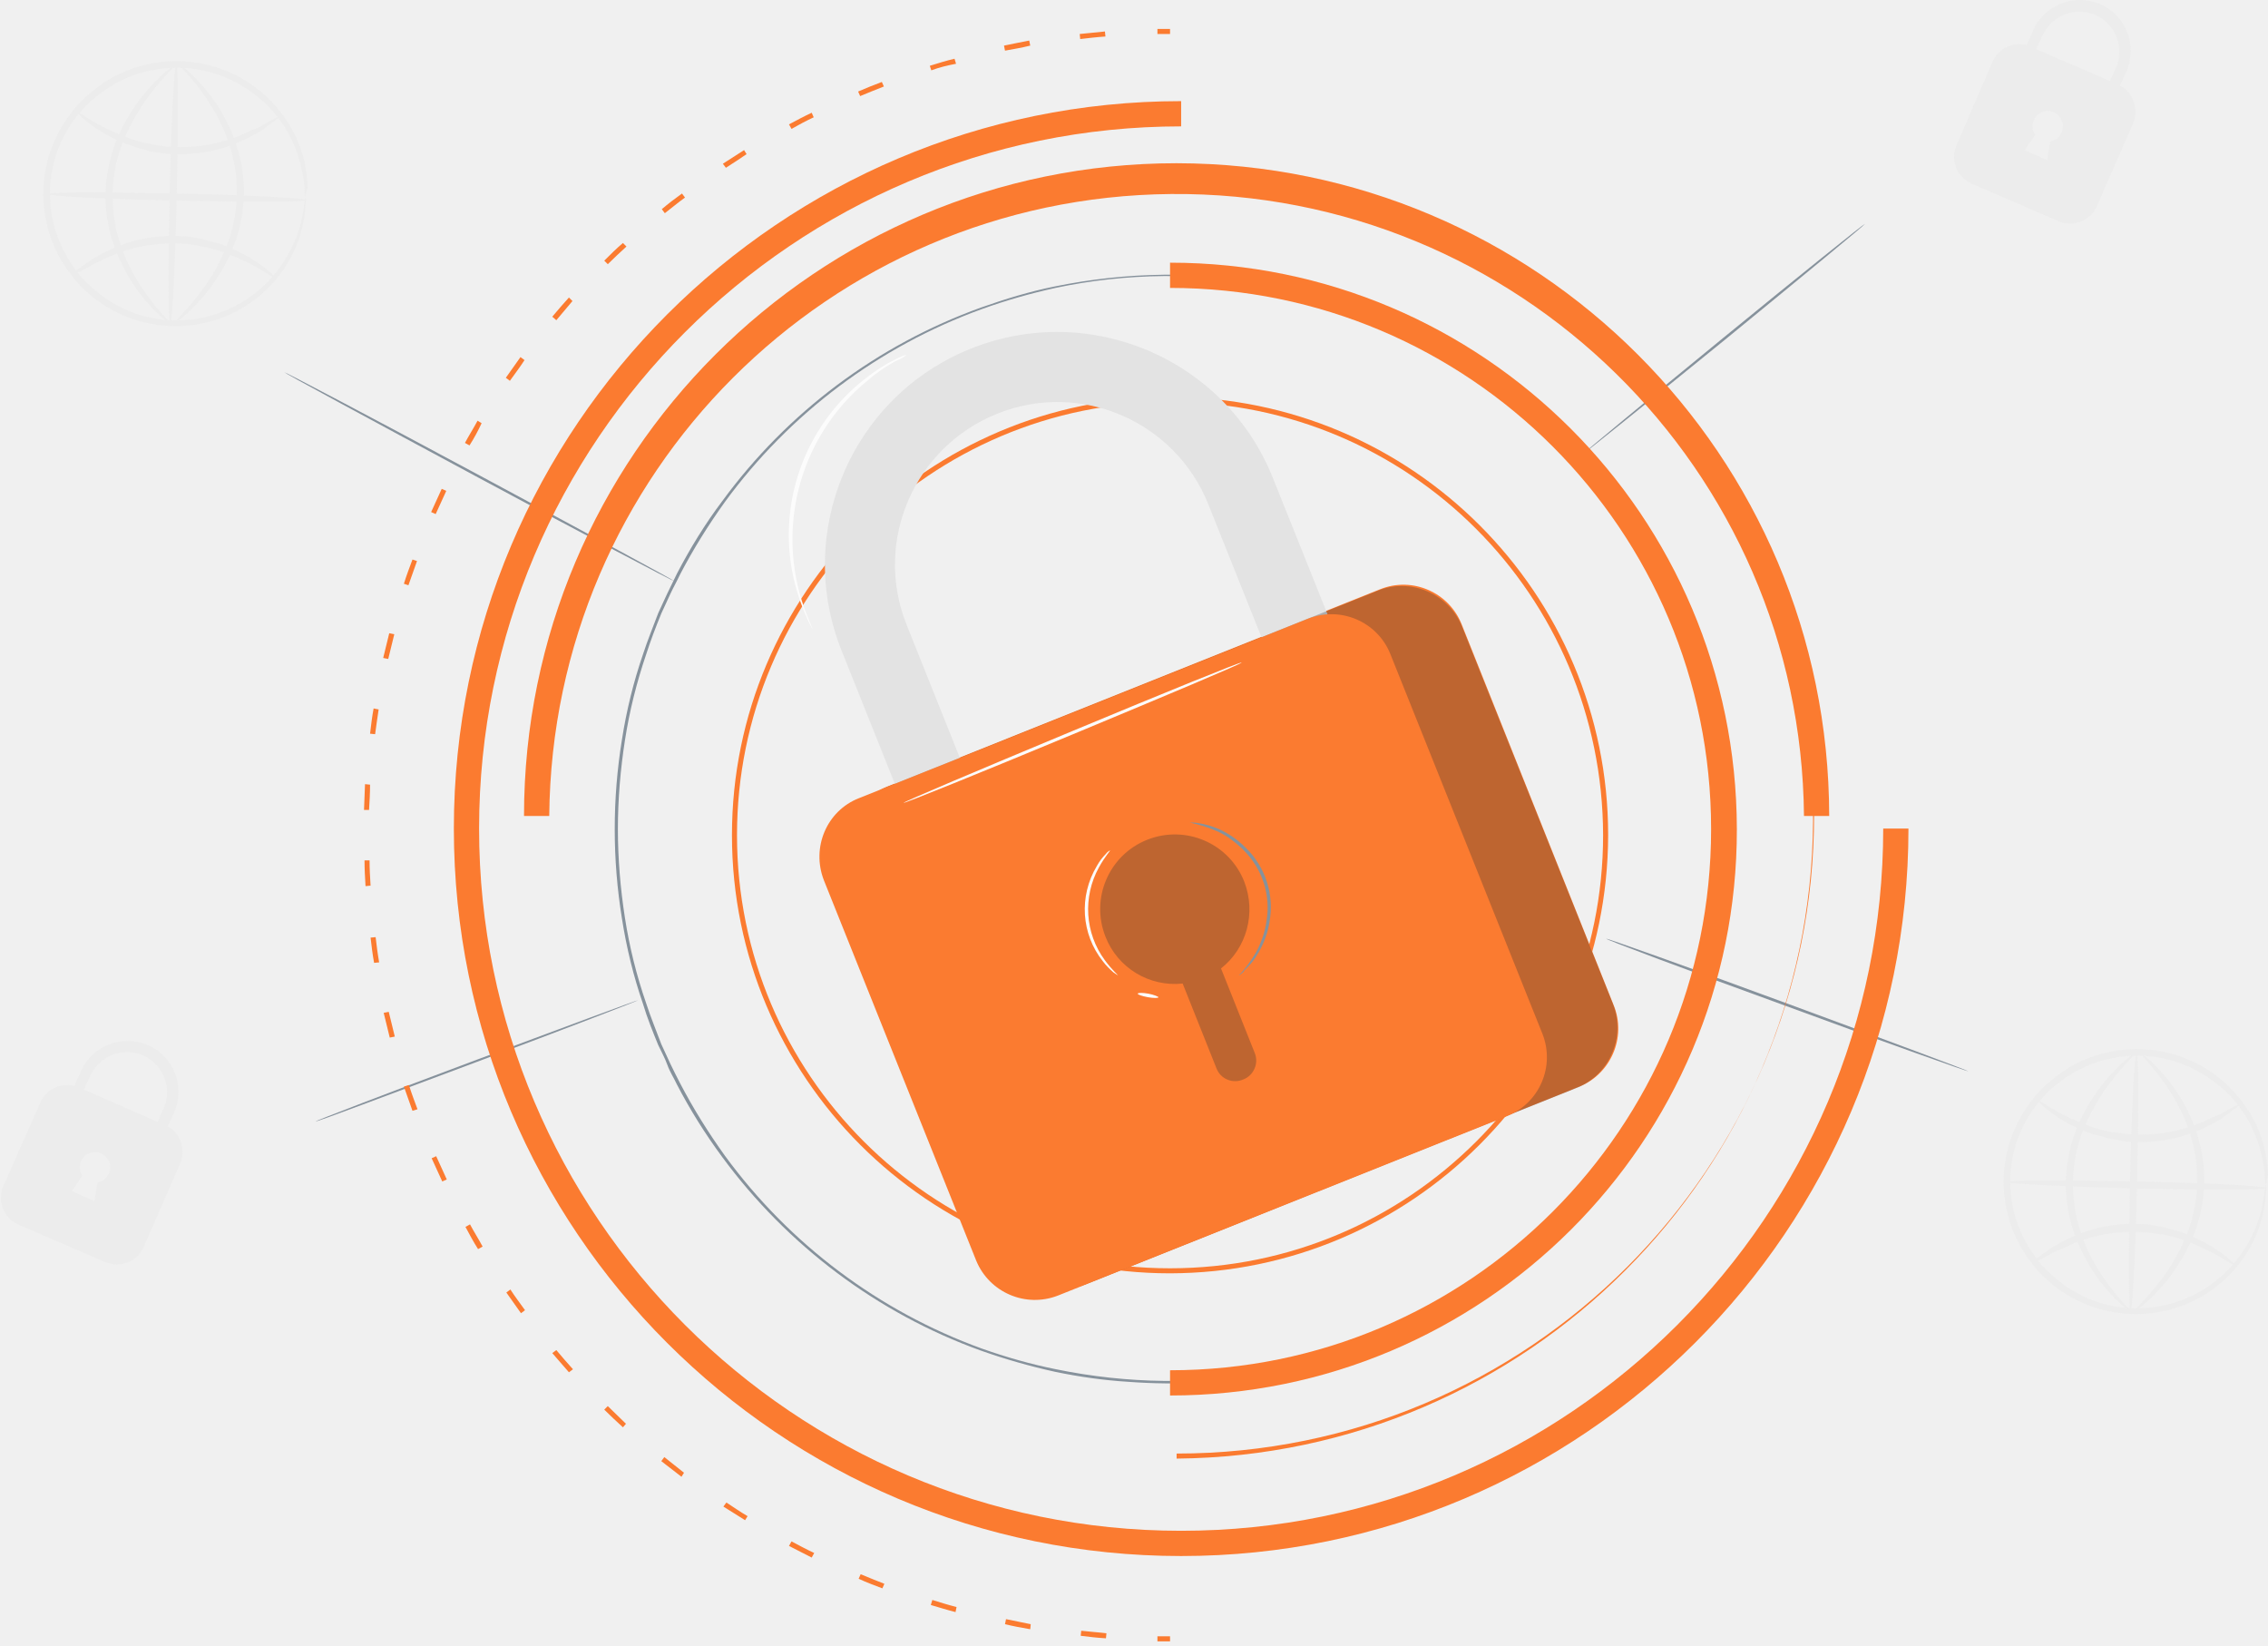
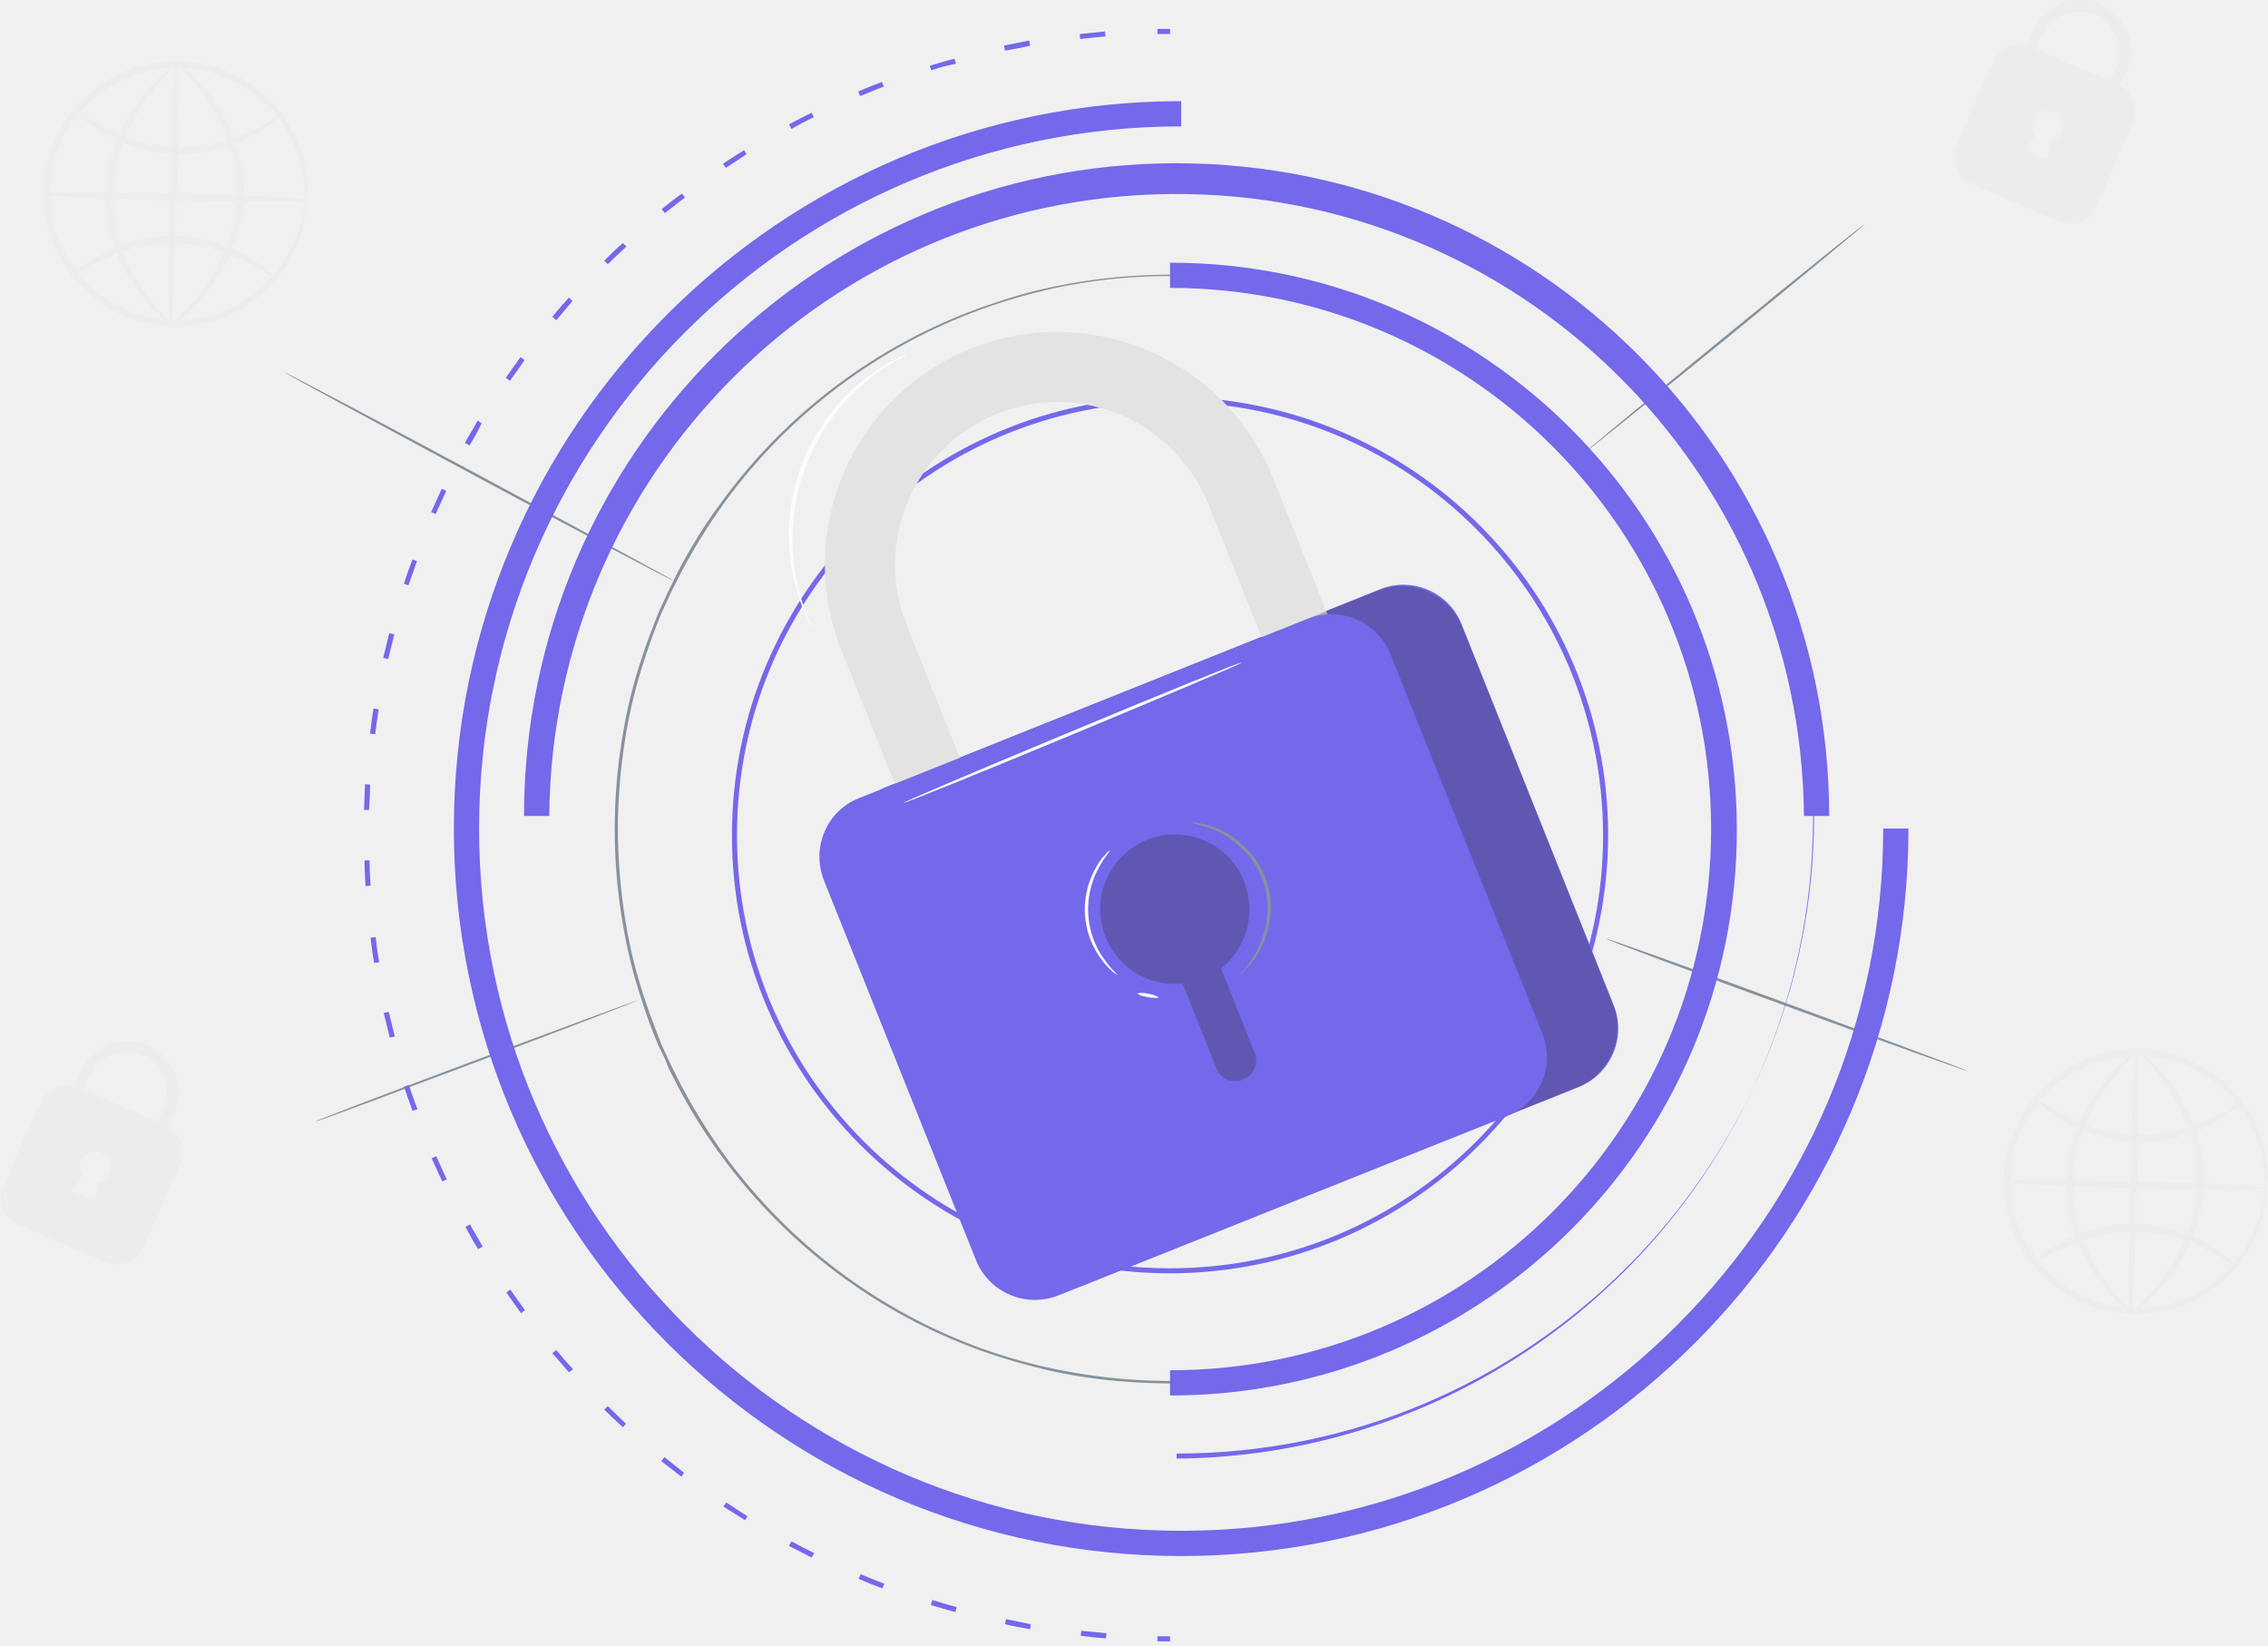
<svg xmlns="http://www.w3.org/2000/svg" width="477" height="346" viewBox="0 0 477 346" fill="none">
  <g opacity="0.8">
    <path d="M64.245 41.434C64.138 40.903 64.032 40.267 64.032 39.736C64.032 38.993 63.926 38.356 63.82 37.613C63.714 36.657 63.502 35.702 63.289 34.853C62.652 32.305 61.697 29.864 60.423 27.634C58.725 24.662 56.389 22.008 53.736 19.992C50.445 17.444 46.73 15.639 42.59 14.79C37.919 13.835 33.142 14.153 28.578 15.639C26.136 16.489 23.907 17.656 21.784 19.142C20.723 19.885 19.661 20.735 18.706 21.584C17.75 22.539 16.901 23.494 16.052 24.556C8.94 33.685 8.621 46.423 15.309 55.871C16.052 57.038 16.901 58.1 17.857 59.055C18.812 60.011 19.767 60.86 20.829 61.709C22.846 63.301 25.075 64.575 27.41 65.531C39.299 70.201 52.78 65.743 59.68 55.022C61.06 52.898 62.228 50.457 62.971 48.016C63.289 47.06 63.502 46.211 63.608 45.256C63.714 44.619 63.926 43.876 63.926 43.239C64.032 42.602 64.138 41.965 64.245 41.434C64.351 41.965 64.351 42.602 64.245 43.133C64.245 43.876 64.138 44.513 64.032 45.256C63.926 46.211 63.714 47.166 63.502 48.122C62.865 50.669 61.803 53.217 60.423 55.446C56.283 62.24 49.383 66.91 41.528 68.184C36.645 69.034 31.55 68.503 26.879 66.698C24.332 65.743 21.996 64.363 19.873 62.77C18.812 61.921 17.75 60.966 16.795 60.011C15.84 58.949 14.99 57.888 14.141 56.72C7.135 46.742 7.454 33.367 14.99 23.707C15.84 22.539 16.795 21.478 17.857 20.522C18.918 19.567 19.98 18.718 21.147 17.869C23.376 16.276 25.712 15.109 28.366 14.259C37.388 11.287 47.26 13.092 54.585 19.036C57.345 21.265 59.574 24.025 61.379 27.104C62.652 29.439 63.608 31.881 64.138 34.534C64.351 35.49 64.457 36.445 64.563 37.4C64.669 38.143 64.669 38.78 64.669 39.523C64.351 40.267 64.351 40.797 64.245 41.434Z" fill="#EBEBEB" />
    <path d="M58.831 24.45C58.831 24.556 58.406 24.981 57.451 25.618L55.752 26.892C55.434 27.104 55.009 27.423 54.691 27.635L53.311 28.378C48.428 31.138 42.908 32.518 37.282 32.412L34.841 32.306L32.505 31.987C32.081 31.881 31.762 31.881 31.338 31.775L30.276 31.456C29.533 31.244 28.896 31.138 28.153 30.819C25.818 30.076 23.482 29.015 21.359 27.741C17.75 25.512 15.946 23.495 16.052 23.389C16.158 23.283 18.175 24.875 21.89 26.786C24.013 27.847 26.349 28.802 28.578 29.546C29.215 29.758 29.852 29.864 30.595 30.076L31.656 30.289L32.718 30.501L34.947 30.819L37.282 30.926C42.696 31.032 48.003 29.864 52.78 27.423L54.16 26.892C54.585 26.68 55.009 26.467 55.328 26.255L57.239 25.193C58.194 24.663 58.725 24.344 58.831 24.45Z" fill="#EBEBEB" />
    <path d="M15.309 57.57C15.203 57.463 15.733 57.039 16.689 56.402L18.493 55.128C18.812 54.916 19.236 54.597 19.555 54.385L20.935 53.642C25.818 50.882 31.338 49.502 36.964 49.608L39.405 49.714L41.74 50.139C42.165 50.245 42.483 50.245 42.908 50.351L43.97 50.67C44.713 50.882 45.35 50.988 46.093 51.2C48.428 52.05 50.763 53.111 52.886 54.385C56.495 56.614 58.3 58.631 58.194 58.737C58.088 58.843 56.071 57.251 52.356 55.34C50.233 54.279 48.003 53.324 45.668 52.581C45.031 52.368 44.288 52.262 43.651 52.05L42.59 51.837L41.528 51.625L39.299 51.307L36.964 51.2C31.55 51.094 26.242 52.262 21.466 54.703L20.086 55.34C19.661 55.553 19.343 55.765 18.918 55.977L17.007 57.039C15.946 57.357 15.309 57.57 15.309 57.57Z" fill="#EBEBEB" />
    <path d="M64.245 42.072C64.245 42.496 52.037 42.496 37.07 42.178C22.102 41.859 9.895 41.223 9.895 40.798C9.895 40.373 22.102 40.373 37.07 40.692C52.037 41.01 64.245 41.647 64.245 42.072Z" fill="#EBEBEB" />
    <path d="M35.796 67.972C35.371 67.972 35.371 55.765 35.69 40.691C36.008 25.618 36.645 13.517 37.07 13.517C37.495 13.623 37.495 25.724 37.176 40.797C36.858 55.871 36.221 67.972 35.796 67.972Z" fill="#EBEBEB" />
    <path d="M35.796 67.972C35.69 68.079 32.718 66.062 29.215 61.497C27.198 58.737 25.606 55.765 24.332 52.687C22.846 48.759 22.103 44.619 22.209 40.479C22.315 36.339 23.27 32.2 24.969 28.378C26.349 25.3 28.153 22.434 30.276 19.78C33.992 15.321 36.964 13.411 37.07 13.517C37.176 13.623 34.416 15.958 31.125 20.417C29.215 23.07 27.516 25.937 26.242 28.909C24.65 32.518 23.801 36.446 23.695 40.479C23.589 44.407 24.226 48.441 25.606 52.156C26.667 55.234 28.153 58.1 30.064 60.86C33.248 65.531 35.902 67.76 35.796 67.972Z" fill="#EBEBEB" />
    <path d="M37.707 13.623C37.813 13.517 40.785 15.534 44.288 20.098C46.305 22.752 47.897 25.724 49.171 28.909C50.657 32.837 51.4 36.976 51.294 41.116C51.188 45.256 50.232 49.396 48.534 53.218C47.154 56.296 45.349 59.162 43.226 61.816C39.511 66.274 36.539 68.185 36.433 68.079C36.327 67.973 38.98 65.637 42.377 61.179C44.394 58.525 45.986 55.659 47.26 52.687C48.852 49.078 49.702 45.15 49.808 41.116C49.914 37.189 49.277 33.155 47.897 29.44C46.836 26.361 45.243 23.495 43.439 20.735C40.254 16.065 37.6 13.729 37.707 13.623Z" fill="#EBEBEB" />
    <path d="M476.536 249.172C476.43 248.642 476.324 248.005 476.324 247.474C476.324 246.731 476.218 246.094 476.112 245.351C476.005 244.396 475.793 243.44 475.581 242.591C474.944 240.043 473.989 237.602 472.715 235.373C471.016 232.401 468.681 229.747 466.027 227.73C462.736 225.182 459.021 223.378 454.881 222.528C450.211 221.573 445.434 221.892 440.869 223.378C438.428 224.227 436.199 225.395 434.076 226.881C433.014 227.624 431.953 228.473 430.997 229.322C430.042 230.277 429.193 231.233 428.343 232.294C421.231 241.423 420.913 254.161 427.6 263.609C428.343 264.777 429.193 265.838 430.148 266.794C431.103 267.749 432.059 268.598 433.12 269.447C435.137 271.04 437.366 272.313 439.702 273.269C451.591 277.939 465.072 273.481 471.972 262.76C473.352 260.637 474.519 258.195 475.262 255.754C475.581 254.798 475.793 253.949 475.899 252.994C476.005 252.357 476.218 251.614 476.218 250.977C476.324 250.34 476.43 249.703 476.536 249.172C476.642 249.703 476.642 250.34 476.536 250.871C476.536 251.614 476.43 252.251 476.324 252.994C476.218 253.949 476.005 254.905 475.793 255.86C475.156 258.408 474.095 260.955 472.715 263.184C468.575 269.978 461.675 274.649 453.82 275.923C448.937 276.772 443.842 276.241 439.171 274.436C436.623 273.481 434.288 272.101 432.165 270.509C431.103 269.66 430.042 268.704 429.087 267.749C428.131 266.687 427.282 265.626 426.433 264.458C419.427 254.48 419.745 241.105 427.282 231.445C428.131 230.277 429.087 229.216 430.148 228.261C431.21 227.305 432.271 226.456 433.439 225.607C435.668 224.015 438.003 222.847 440.657 221.998C449.68 219.025 459.552 220.83 466.876 226.774C469.636 229.004 471.865 231.764 473.67 234.842C474.944 237.177 475.899 239.619 476.43 242.273C476.642 243.228 476.748 244.183 476.855 245.139C476.961 245.882 476.961 246.519 476.961 247.262C476.748 248.005 476.642 248.536 476.536 249.172Z" fill="#EBEBEB" />
    <path d="M471.123 232.189C471.123 232.295 470.698 232.719 469.743 233.356L468.044 234.63C467.726 234.842 467.301 235.161 466.983 235.373L465.603 236.116C460.72 238.876 455.2 240.256 449.574 240.15L447.133 240.044L444.797 239.619C444.373 239.513 444.054 239.513 443.63 239.407L442.568 239.088C441.825 238.876 441.188 238.77 440.445 238.558C438.11 237.815 435.774 236.753 433.651 235.479C430.042 233.25 428.238 231.233 428.344 231.127C428.45 231.021 430.467 232.613 434.182 234.524C436.305 235.585 438.64 236.541 440.87 237.284C441.507 237.496 442.143 237.602 442.887 237.815L443.948 238.027L445.01 238.133L447.239 238.452L449.574 238.558C454.988 238.664 460.295 237.496 465.072 235.055L466.452 234.524C466.877 234.312 467.301 234.099 467.62 233.887L469.531 232.825C470.486 232.401 471.017 232.082 471.123 232.189Z" fill="#EBEBEB" />
    <path d="M427.601 265.308C427.495 265.202 428.025 264.777 428.981 264.14L430.785 262.866C431.104 262.654 431.528 262.336 431.847 262.123L433.227 261.38C438.11 258.62 443.63 257.24 449.256 257.347L451.697 257.453L454.032 257.877C454.457 257.983 454.776 257.983 455.2 258.09L456.262 258.408C457.005 258.62 457.642 258.726 458.385 258.939C460.72 259.788 463.055 260.85 465.178 262.123C468.788 264.352 470.592 266.369 470.486 266.476C470.38 266.582 468.363 264.989 464.648 263.079C462.525 262.017 460.295 261.062 457.96 260.319C457.323 260.106 456.58 260 455.943 259.788L454.882 259.576L453.82 259.47L451.591 259.151L449.256 259.045C443.842 258.939 438.534 260.106 433.758 262.548L432.378 263.079C431.953 263.291 431.635 263.503 431.21 263.716L429.299 264.777C428.238 265.096 427.601 265.414 427.601 265.308Z" fill="#EBEBEB" />
    <path d="M476.536 249.809C476.536 250.234 464.329 250.234 449.362 249.915C434.394 249.491 422.187 248.96 422.187 248.535C422.187 248.111 434.394 248.111 449.362 248.429C464.435 248.748 476.536 249.384 476.536 249.809Z" fill="#EBEBEB" />
    <path d="M448.088 275.711C447.663 275.711 447.663 263.503 447.981 248.536C448.3 233.569 448.937 221.361 449.361 221.361C449.786 221.361 449.786 233.569 449.468 248.536C449.149 263.503 448.512 275.711 448.088 275.711Z" fill="#EBEBEB" />
    <path d="M448.088 275.711C447.981 275.817 445.009 273.8 441.506 269.236C439.489 266.476 437.897 263.503 436.623 260.425C435.137 256.497 434.394 252.357 434.5 248.218C434.606 244.078 435.562 239.938 437.26 236.116C438.64 233.038 440.445 230.172 442.568 227.518C446.283 223.06 449.255 221.149 449.361 221.255C449.468 221.361 446.708 223.697 443.417 228.155C441.506 230.809 439.808 233.675 438.534 236.647C436.942 240.256 436.092 244.184 435.986 248.218C435.88 252.145 436.517 256.179 437.897 259.894C438.959 262.973 440.445 265.839 442.355 268.599C445.54 273.269 448.194 275.498 448.088 275.711Z" fill="#EBEBEB" />
    <path d="M449.999 221.36C450.105 221.254 453.077 223.271 456.58 227.836C458.597 230.489 460.189 233.462 461.463 236.646C462.949 240.574 463.692 244.714 463.586 248.854C463.48 252.994 462.524 257.133 460.826 260.955C459.446 264.033 457.641 266.899 455.518 269.553C451.803 274.011 448.831 275.922 448.725 275.816C448.619 275.71 451.272 273.375 454.669 268.916C456.686 266.262 458.278 263.396 459.552 260.424C461.144 256.815 461.994 252.887 462.1 248.854C462.206 244.926 461.569 240.892 460.189 237.177C459.128 234.099 457.535 231.233 455.731 228.473C452.546 223.802 449.892 221.467 449.999 221.36Z" fill="#EBEBEB" />
    <path d="M35.265 236.859L36.645 233.887C38.981 228.473 36.539 222.104 31.125 219.768C25.712 217.433 19.343 219.875 17.007 225.288L15.627 228.367C12.761 227.624 9.789 229.004 8.515 231.764L0.66 249.491C-0.614 252.569 0.766 256.072 3.738 257.452L22.209 265.414C25.287 266.687 28.79 265.307 30.17 262.335L37.919 244.608C39.087 241.636 38.025 238.345 35.265 236.859ZM19.873 252.569L15.097 250.446L17.326 247.262C16.37 245.776 16.689 243.865 18.175 242.803C19.661 241.848 21.572 242.166 22.633 243.652C23.589 245.139 23.27 247.049 21.784 248.111C21.36 248.323 20.935 248.535 20.51 248.642C20.298 250.128 19.873 252.569 19.873 252.569ZM33.142 235.903L17.644 229.11L19.024 226.138C21.041 221.891 26.03 220.087 30.276 221.998C34.31 223.908 36.221 228.685 34.522 232.825L33.142 235.903Z" fill="#EBEBEB" />
    <path d="M445.859 17.975L447.239 15.003C449.574 9.589 447.132 3.22 441.719 0.885C436.305 -1.451 429.936 0.991 427.601 6.405L426.221 9.483C423.355 8.74 420.382 10.12 419.109 12.88L411.466 30.607C410.192 33.685 411.572 37.188 414.544 38.568L433.014 46.53C436.093 47.803 439.596 46.424 440.976 43.451L448.725 25.724C449.786 22.858 448.619 19.461 445.859 17.975ZM430.573 33.685L425.796 31.562L428.025 28.378C427.07 26.892 427.388 24.981 428.874 23.919C430.361 22.858 432.271 23.283 433.333 24.769C434.288 26.255 433.97 28.166 432.484 29.227C432.059 29.439 431.634 29.652 431.21 29.758C430.891 31.244 430.573 33.685 430.573 33.685ZM443.736 17.02L428.238 10.332L429.618 7.36C431.634 3.114 436.624 1.309 440.87 3.22C444.903 5.131 446.814 9.908 445.116 14.047L443.736 17.02Z" fill="#EBEBEB" />
    <path d="M392.252 47.06C392.358 47.166 379.089 58.1 362.742 71.475C346.289 84.85 332.914 95.572 332.914 95.465C332.914 95.359 346.076 84.426 362.424 71.05C378.771 57.675 392.146 46.954 392.252 47.06Z" fill="#6C7A87" />
    <path d="M414.013 225.288C414.013 225.394 396.817 219.344 375.799 211.595C354.781 203.952 337.69 197.583 337.796 197.371C337.903 197.264 354.993 203.315 376.011 211.064C397.029 218.813 414.119 225.182 414.013 225.288Z" fill="#6C7A87" />
    <path d="M59.786 78.269C59.892 78.163 78.256 87.823 100.973 100.03C123.689 112.238 141.947 122.11 141.841 122.216C141.735 122.322 123.371 112.662 100.654 100.455C77.938 88.248 59.68 78.376 59.786 78.269Z" fill="#6C7A87" />
    <path d="M66.368 235.798C66.368 235.692 81.441 229.854 100.23 222.848C119.019 215.842 134.198 210.216 134.198 210.322C134.198 210.428 119.125 216.266 100.336 223.272C81.547 230.278 66.474 236.01 66.368 235.798Z" fill="#6C7A87" />
-     <path d="M246.082 267.749C195.235 267.749 153.942 226.457 153.942 175.61C153.942 124.764 195.235 83.471 246.082 83.471C296.928 83.471 338.221 124.764 338.221 175.61C338.115 226.457 296.928 267.643 246.082 267.749ZM246.082 84.532C195.766 84.532 155.004 125.294 155.004 175.61C155.004 225.926 195.766 266.688 246.082 266.688C296.397 266.688 337.16 225.926 337.16 175.61C337.053 125.294 296.397 84.532 246.082 84.532Z" fill="#FE5E00" />
+     <path d="M246.082 267.749C195.235 267.749 153.942 226.457 153.942 175.61C153.942 124.764 195.235 83.471 246.082 83.471C296.928 83.471 338.221 124.764 338.221 175.61C338.115 226.457 296.928 267.643 246.082 267.749ZM246.082 84.532C195.766 84.532 155.004 125.294 155.004 175.61C155.004 225.926 195.766 266.688 246.082 266.688C296.397 266.688 337.16 225.926 337.16 175.61C337.053 125.294 296.397 84.532 246.082 84.532Z" fill="#5546EA" />
    <path d="M362.53 174.23C362.53 174.23 362.53 173.593 362.424 172.319C362.424 171.682 362.424 170.939 362.318 169.984C362.212 169.028 362.318 167.967 362.212 166.799C362.105 165.632 361.999 164.252 361.893 162.766C361.787 161.279 361.469 159.687 361.256 157.883C360.725 154.38 359.982 150.346 358.921 145.781C357.647 140.792 356.055 135.909 354.144 131.132C351.915 125.506 349.155 119.987 346.077 114.785C338.434 102.047 328.349 90.795 316.46 81.772C309.561 76.571 302.13 72.112 294.275 68.503C285.783 64.576 276.76 61.709 267.525 60.011C252.451 57.251 236.953 57.357 221.986 60.542C216.678 61.709 211.477 63.196 206.488 65C184.833 72.855 166.044 86.974 152.457 105.55C148.954 110.433 145.769 115.528 143.009 120.836C142.372 122.216 141.629 123.49 140.992 124.87L139.082 129.009C137.914 131.876 136.852 134.635 135.897 137.608C133.88 143.552 132.394 149.497 131.439 155.653C130.483 161.81 129.953 168.073 129.953 174.336C129.953 180.599 130.483 186.862 131.439 193.019C132.394 199.175 133.88 205.12 135.897 210.958C136.852 213.93 138.02 216.69 139.082 219.556L140.992 223.696C141.629 225.076 142.372 226.456 143.009 227.73C145.769 233.038 148.954 238.133 152.457 243.016C166.044 261.592 184.833 275.711 206.488 283.566C211.583 285.37 216.784 286.856 222.092 287.918C237.059 290.996 252.557 291.209 267.631 288.449C285.358 285.158 302.13 277.621 316.567 266.688C328.455 257.665 338.434 246.413 346.077 233.675C349.261 228.473 351.915 222.953 354.144 217.327C356.055 212.551 357.647 207.668 358.921 202.678C359.982 198.22 360.832 194.186 361.256 190.577C361.469 188.773 361.681 187.18 361.893 185.694C362.105 184.208 362.105 182.828 362.212 181.66C362.318 180.493 362.318 179.431 362.318 178.476C362.318 177.521 362.318 176.778 362.424 176.141C362.424 174.973 362.53 174.336 362.53 174.23C362.53 174.23 362.53 174.867 362.53 176.141C362.53 176.778 362.53 177.521 362.53 178.476C362.53 179.431 362.53 180.493 362.424 181.66C362.318 182.828 362.212 184.208 362.105 185.694C361.999 187.18 361.681 188.879 361.575 190.577C361.044 194.08 360.301 198.114 359.239 202.678C357.966 207.668 356.373 212.551 354.463 217.327C352.233 223.06 349.473 228.579 346.395 233.781C338.752 246.625 328.668 257.877 316.779 267.006C302.342 278.046 285.464 285.583 267.631 288.873C257.759 290.784 247.568 291.315 237.484 290.572C232.176 290.253 226.975 289.51 221.88 288.449C216.572 287.281 211.371 285.795 206.275 283.99C184.514 276.135 165.619 261.911 151.926 243.334C148.317 238.451 145.132 233.356 142.372 228.049C141.735 226.669 140.886 225.395 140.355 223.909C139.825 222.423 139.082 221.149 138.445 219.769C137.277 216.903 136.109 214.037 135.26 211.171C133.243 205.332 131.757 199.282 130.802 193.125C128.785 180.705 128.785 167.967 130.802 155.547C131.757 149.39 133.243 143.34 135.26 137.502C136.215 134.529 137.383 131.769 138.445 128.903C139.082 127.523 139.718 126.143 140.355 124.763C140.992 123.383 141.735 122.003 142.372 120.623C145.132 115.316 148.317 110.114 151.926 105.338C165.619 86.655 184.514 72.537 206.275 64.682C211.371 62.877 216.572 61.285 221.88 60.223C236.953 57.145 252.451 56.933 267.631 59.693C276.866 61.391 285.889 64.257 294.487 68.185C302.448 71.794 309.879 76.252 316.779 81.56C328.668 90.689 338.752 101.941 346.395 114.785C349.58 120.093 352.233 125.506 354.463 131.239C356.373 136.015 357.966 140.898 359.239 145.887C360.301 150.346 361.044 154.486 361.575 157.989C361.787 159.793 361.999 161.386 362.105 162.872C362.212 164.358 362.318 165.738 362.424 167.012C362.53 168.285 362.53 169.241 362.53 170.196C362.53 171.152 362.53 171.895 362.53 172.531C362.53 173.593 362.53 174.23 362.53 174.23Z" fill="#6C7A87" />
-     <path d="M247.462 306.706V305.645C321.555 305.645 381.531 245.563 381.531 171.469C381.531 97.376 321.449 37.4 247.356 37.4C173.262 37.4 113.287 97.482 113.287 171.469H112.225C112.225 96.951 172.837 36.339 247.356 36.339C321.98 36.976 381.956 98.013 381.319 172.743C380.788 246.518 321.131 306.069 247.462 306.706Z" fill="#FE5E00" />
-     <path d="M246.082 293.438V288.13C308.924 288.13 359.876 237.178 359.876 174.336C359.876 111.495 308.924 60.542 246.082 60.542V55.234C311.896 55.234 365.184 108.522 365.29 174.336C365.396 240.15 311.896 293.438 246.082 293.438Z" fill="#FE5E00" />
-     <path d="M384.715 171.576H379.408C378.771 98.65 319.114 40.161 246.294 40.797C174.323 41.434 116.152 99.605 115.516 171.576H110.208C110.208 95.89 171.776 34.322 247.462 34.322C323.254 34.428 384.609 95.784 384.715 171.576Z" fill="#FE5E00" />
-     <path d="M248.417 327.194C164.027 327.194 95.453 258.62 95.453 174.23C95.453 89.839 164.133 21.266 248.417 21.266V26.573C166.999 26.573 100.761 92.812 100.761 174.23C100.761 255.648 166.999 321.886 248.417 321.886C329.835 321.886 396.074 255.648 396.074 174.23H401.381C401.381 258.514 332.807 327.194 248.417 327.194Z" fill="#FE5E00" />
-     <path d="M246.082 345.134H243.428V344.072H246.082V345.134Z" fill="#FE5E00" />
-     <path d="M232.601 344.497C230.796 344.391 228.991 344.178 227.293 343.966L227.399 342.905C229.204 343.117 231.008 343.223 232.707 343.435L232.601 344.497ZM216.678 342.586C214.873 342.268 213.069 341.949 211.37 341.525L211.583 340.463C213.281 340.782 215.086 341.206 216.784 341.525L216.678 342.586ZM200.967 338.977C199.269 338.552 197.571 338.022 195.766 337.491L196.085 336.429C197.783 336.96 199.481 337.491 201.18 337.915L200.967 338.977ZM185.576 333.988C183.877 333.351 182.179 332.714 180.586 331.971L181.011 331.016C182.603 331.652 184.302 332.396 186 333.033L185.576 333.988ZM170.714 327.513C169.122 326.663 167.53 325.92 165.938 325.071L166.468 324.116C168.061 324.965 169.653 325.814 171.245 326.557L170.714 327.513ZM156.702 319.657C155.216 318.702 153.624 317.747 152.138 316.791L152.775 315.942C154.261 316.898 155.747 317.959 157.233 318.808L156.702 319.657ZM143.327 310.528C141.947 309.467 140.461 308.299 139.081 307.238L139.718 306.389C141.098 307.45 142.478 308.618 143.858 309.679L143.327 310.528ZM131.014 300.126C129.74 298.958 128.36 297.684 127.086 296.41L127.829 295.667C129.103 296.941 130.377 298.109 131.651 299.383L131.014 300.126ZM119.656 288.555C118.488 287.175 117.32 285.901 116.153 284.521L117.002 283.884C118.169 285.264 119.337 286.644 120.505 287.918L119.656 288.555ZM109.571 276.135C108.51 274.649 107.448 273.163 106.493 271.783L107.342 271.146C108.297 272.632 109.359 274.012 110.42 275.498L109.571 276.135ZM100.548 262.654C99.593 261.168 98.744 259.576 97.894 257.984L98.85 257.453C99.699 259.045 100.654 260.531 101.504 262.123L100.548 262.654ZM93.012 248.43C92.269 246.838 91.525 245.139 90.782 243.547L91.738 243.122C92.481 244.715 93.224 246.413 93.967 248.005L93.012 248.43ZM86.749 233.569C86.112 231.87 85.581 230.172 84.944 228.473L86.006 228.155C86.536 229.853 87.173 231.552 87.81 233.25L86.749 233.569ZM81.972 218.177C81.547 216.478 81.123 214.674 80.698 212.975L81.76 212.763C82.184 214.461 82.609 216.266 83.033 217.964L81.972 218.177ZM78.681 202.466C78.363 200.768 78.15 198.963 77.938 197.159L79 197.053C79.212 198.857 79.424 200.556 79.743 202.36L78.681 202.466ZM76.877 186.331C76.77 184.527 76.664 182.722 76.664 180.918H77.726C77.726 182.722 77.832 184.527 77.938 186.225L76.877 186.331ZM77.62 170.303H76.558C76.664 168.498 76.664 166.693 76.77 164.889L77.832 164.995C77.832 166.693 77.726 168.498 77.62 170.303ZM78.893 154.38L77.832 154.274C78.044 152.469 78.257 150.665 78.575 148.966L79.636 149.178C79.424 150.771 79.106 152.575 78.893 154.38ZM81.653 138.563L80.592 138.351C81.016 136.653 81.441 134.848 81.866 133.15L82.927 133.362C82.503 135.06 82.078 136.865 81.653 138.563ZM85.899 123.065L84.944 122.747C85.475 121.048 86.112 119.35 86.749 117.651L87.704 117.97C87.067 119.668 86.536 121.367 85.899 123.065ZM91.632 108.098L90.676 107.673C91.419 106.081 92.162 104.383 92.905 102.79L93.861 103.215C93.118 104.807 92.375 106.506 91.632 108.098ZM98.744 93.661L97.788 93.13C98.638 91.538 99.593 90.052 100.442 88.46L101.291 88.991C100.548 90.583 99.699 92.175 98.744 93.661ZM107.236 80.074L106.387 79.437C107.448 77.951 108.51 76.465 109.465 75.085L110.314 75.722C109.359 77.208 108.297 78.588 107.236 80.074ZM117.002 67.336L116.153 66.593C117.32 65.213 118.488 63.833 119.656 62.559L120.399 63.302C119.337 64.576 118.169 65.956 117.002 67.336ZM127.829 55.553L127.086 54.81C128.36 53.536 129.634 52.262 131.014 51.095L131.757 51.838C130.377 53.111 129.103 54.279 127.829 55.553ZM139.824 44.832L139.187 43.982C140.567 42.815 141.947 41.753 143.433 40.692L144.07 41.541C142.584 42.602 141.204 43.77 139.824 44.832ZM152.669 35.278L152.032 34.429C153.518 33.474 155.004 32.518 156.49 31.563L157.021 32.412C155.641 33.367 154.155 34.323 152.669 35.278ZM166.468 27.104L165.938 26.149C167.53 25.3 169.122 24.451 170.714 23.708L171.139 24.663C169.547 25.406 167.954 26.255 166.468 27.104ZM180.905 20.205L180.48 19.249C182.179 18.506 183.771 17.869 185.469 17.232L185.894 18.188C184.196 18.825 182.497 19.568 180.905 20.205ZM195.872 14.791L195.554 13.835C197.252 13.305 198.951 12.774 200.755 12.349L201.074 13.411C199.375 13.729 197.571 14.154 195.872 14.791ZM211.37 10.651L211.158 9.589C212.856 9.271 214.661 8.846 216.466 8.528L216.678 9.589C214.979 10.014 213.175 10.332 211.37 10.651ZM227.187 8.209L227.081 7.148C228.885 6.936 230.69 6.829 232.388 6.617L232.494 7.679C230.796 7.785 228.991 7.997 227.187 8.209Z" fill="#FE5E00" />
-     <path d="M243.428 7.147V6.086H246.082V7.147H243.428Z" fill="#FE5E00" />
-     <path d="M186.531 165.419L290.241 123.914C297.034 121.154 304.784 124.551 307.437 131.344L339.389 211.382C342.149 218.176 338.752 225.925 331.958 228.579L228.248 270.084C221.455 272.844 213.706 269.447 211.052 262.654L179.1 182.615C176.447 175.928 179.737 168.179 186.531 165.419Z" fill="#FE5E00" />
+     <path d="M247.462 306.706V305.645C321.555 305.645 381.531 245.563 381.531 171.469C381.531 97.376 321.449 37.4 247.356 37.4C173.262 37.4 113.287 97.482 113.287 171.469H112.225C112.225 96.951 172.837 36.339 247.356 36.339C321.98 36.976 381.956 98.013 381.319 172.743C380.788 246.518 321.131 306.069 247.462 306.706Z" fill="#5546EA" />
+     <path d="M246.082 293.438V288.13C308.924 288.13 359.876 237.178 359.876 174.336C359.876 111.495 308.924 60.542 246.082 60.542V55.234C311.896 55.234 365.184 108.522 365.29 174.336C365.396 240.15 311.896 293.438 246.082 293.438Z" fill="#5546EA" />
+     <path d="M384.715 171.576H379.408C378.771 98.65 319.114 40.161 246.294 40.797C174.323 41.434 116.152 99.605 115.516 171.576H110.208C110.208 95.89 171.776 34.322 247.462 34.322C323.254 34.428 384.609 95.784 384.715 171.576Z" fill="#5546EA" />
+     <path d="M248.417 327.194C164.027 327.194 95.453 258.62 95.453 174.23C95.453 89.839 164.133 21.266 248.417 21.266V26.573C166.999 26.573 100.761 92.812 100.761 174.23C100.761 255.648 166.999 321.886 248.417 321.886C329.835 321.886 396.074 255.648 396.074 174.23H401.381C401.381 258.514 332.807 327.194 248.417 327.194Z" fill="#5546EA" />
+     <path d="M246.082 345.134H243.428V344.072H246.082V345.134Z" fill="#5546EA" />
+     <path d="M232.601 344.497C230.796 344.391 228.991 344.178 227.293 343.966L227.399 342.905C229.204 343.117 231.008 343.223 232.707 343.435L232.601 344.497ZM216.678 342.586C214.873 342.268 213.069 341.949 211.37 341.525L211.583 340.463C213.281 340.782 215.086 341.206 216.784 341.525L216.678 342.586ZM200.967 338.977C199.269 338.552 197.571 338.022 195.766 337.491L196.085 336.429C197.783 336.96 199.481 337.491 201.18 337.915L200.967 338.977ZM185.576 333.988C183.877 333.351 182.179 332.714 180.586 331.971L181.011 331.016C182.603 331.652 184.302 332.396 186 333.033L185.576 333.988ZM170.714 327.513C169.122 326.663 167.53 325.92 165.938 325.071L166.468 324.116C168.061 324.965 169.653 325.814 171.245 326.557L170.714 327.513ZM156.702 319.657C155.216 318.702 153.624 317.747 152.138 316.791L152.775 315.942C154.261 316.898 155.747 317.959 157.233 318.808L156.702 319.657ZM143.327 310.528C141.947 309.467 140.461 308.299 139.081 307.238L139.718 306.389C141.098 307.45 142.478 308.618 143.858 309.679L143.327 310.528ZM131.014 300.126C129.74 298.958 128.36 297.684 127.086 296.41L127.829 295.667C129.103 296.941 130.377 298.109 131.651 299.383L131.014 300.126ZM119.656 288.555C118.488 287.175 117.32 285.901 116.153 284.521L117.002 283.884C118.169 285.264 119.337 286.644 120.505 287.918L119.656 288.555ZM109.571 276.135C108.51 274.649 107.448 273.163 106.493 271.783L107.342 271.146C108.297 272.632 109.359 274.012 110.42 275.498L109.571 276.135ZM100.548 262.654C99.593 261.168 98.744 259.576 97.894 257.984L98.85 257.453C99.699 259.045 100.654 260.531 101.504 262.123L100.548 262.654ZM93.012 248.43C92.269 246.838 91.525 245.139 90.782 243.547L91.738 243.122C92.481 244.715 93.224 246.413 93.967 248.005L93.012 248.43ZM86.749 233.569C86.112 231.87 85.581 230.172 84.944 228.473L86.006 228.155C86.536 229.853 87.173 231.552 87.81 233.25L86.749 233.569ZM81.972 218.177C81.547 216.478 81.123 214.674 80.698 212.975L81.76 212.763C82.184 214.461 82.609 216.266 83.033 217.964L81.972 218.177ZM78.681 202.466C78.363 200.768 78.15 198.963 77.938 197.159L79 197.053C79.212 198.857 79.424 200.556 79.743 202.36L78.681 202.466ZM76.877 186.331C76.77 184.527 76.664 182.722 76.664 180.918H77.726C77.726 182.722 77.832 184.527 77.938 186.225L76.877 186.331ZM77.62 170.303H76.558C76.664 168.498 76.664 166.693 76.77 164.889L77.832 164.995C77.832 166.693 77.726 168.498 77.62 170.303ZM78.893 154.38L77.832 154.274C78.044 152.469 78.257 150.665 78.575 148.966L79.636 149.178C79.424 150.771 79.106 152.575 78.893 154.38ZM81.653 138.563L80.592 138.351C81.016 136.653 81.441 134.848 81.866 133.15L82.927 133.362C82.503 135.06 82.078 136.865 81.653 138.563ZM85.899 123.065L84.944 122.747C85.475 121.048 86.112 119.35 86.749 117.651L87.704 117.97C87.067 119.668 86.536 121.367 85.899 123.065ZM91.632 108.098L90.676 107.673C91.419 106.081 92.162 104.383 92.905 102.79L93.861 103.215C93.118 104.807 92.375 106.506 91.632 108.098ZM98.744 93.661L97.788 93.13C98.638 91.538 99.593 90.052 100.442 88.46L101.291 88.991C100.548 90.583 99.699 92.175 98.744 93.661ZM107.236 80.074L106.387 79.437C107.448 77.951 108.51 76.465 109.465 75.085L110.314 75.722C109.359 77.208 108.297 78.588 107.236 80.074ZM117.002 67.336L116.153 66.593C117.32 65.213 118.488 63.833 119.656 62.559L120.399 63.302C119.337 64.576 118.169 65.956 117.002 67.336ZM127.829 55.553L127.086 54.81C128.36 53.536 129.634 52.262 131.014 51.095L131.757 51.838C130.377 53.111 129.103 54.279 127.829 55.553ZM139.824 44.832L139.187 43.982C140.567 42.815 141.947 41.753 143.433 40.692L144.07 41.541C142.584 42.602 141.204 43.77 139.824 44.832ZM152.669 35.278L152.032 34.429C153.518 33.474 155.004 32.518 156.49 31.563L157.021 32.412C155.641 33.367 154.155 34.323 152.669 35.278ZM166.468 27.104L165.938 26.149C167.53 25.3 169.122 24.451 170.714 23.708L171.139 24.663C169.547 25.406 167.954 26.255 166.468 27.104ZM180.905 20.205L180.48 19.249C182.179 18.506 183.771 17.869 185.469 17.232L185.894 18.188C184.196 18.825 182.497 19.568 180.905 20.205ZM195.872 14.791L195.554 13.835C197.252 13.305 198.951 12.774 200.755 12.349L201.074 13.411C199.375 13.729 197.571 14.154 195.872 14.791ZM211.37 10.651L211.158 9.589C212.856 9.271 214.661 8.846 216.466 8.528L216.678 9.589C214.979 10.014 213.175 10.332 211.37 10.651ZM227.187 8.209L227.081 7.148C228.885 6.936 230.69 6.829 232.388 6.617L232.494 7.679C230.796 7.785 228.991 7.997 227.187 8.209Z" fill="#5546EA" />
+     <path d="M243.428 7.147V6.086H246.082V7.147H243.428Z" fill="#5546EA" />
+     <path d="M186.531 165.419L290.241 123.914C297.034 121.154 304.784 124.551 307.437 131.344L339.389 211.382C342.149 218.176 338.752 225.925 331.958 228.579L228.248 270.084C221.455 272.844 213.706 269.447 211.052 262.654L179.1 182.615C176.447 175.928 179.737 168.179 186.531 165.419Z" fill="#5546EA" />
    <path d="M297.565 174.973L283.871 180.387L254.149 106.081C247.143 88.566 227.293 79.968 209.778 86.974C192.263 93.98 183.665 113.83 190.671 131.345L220.393 205.651L206.699 211.065L176.977 136.759C166.999 111.707 179.206 83.258 204.258 73.28C229.31 63.302 257.758 75.509 267.736 100.561L297.565 174.973Z" fill="#E0E0E0" />
    <g opacity="0.3">
      <path d="M186.955 165.314L289.71 124.233C296.716 121.367 304.783 124.87 307.543 131.876L339.176 210.959C342.042 217.965 338.539 226.032 331.533 228.792L228.779 269.873C221.773 272.739 213.705 269.236 210.945 262.23L179.312 183.147C176.552 176.141 179.949 168.074 186.955 165.314Z" fill="black" />
    </g>
-     <path d="M180.586 167.861L275.167 130.071C281.961 127.418 289.604 130.708 292.364 137.396L324.421 217.434C327.075 224.228 323.785 231.871 317.097 234.631L222.516 272.42C215.722 275.074 208.08 271.784 205.32 265.096L173.262 185.058C170.608 178.158 173.899 170.515 180.586 167.861Z" fill="#FE5E00" />
+     <path d="M180.586 167.861L275.167 130.071C281.961 127.418 289.604 130.708 292.364 137.396L324.421 217.434C327.075 224.228 323.785 231.871 317.097 234.631L222.516 272.42C215.722 275.074 208.08 271.784 205.32 265.096L173.262 185.058C170.608 178.158 173.899 170.515 180.586 167.861Z" fill="#5546EA" />
    <path d="M261.155 139.307C261.261 139.519 245.339 146.207 225.701 154.38C206.063 162.554 190.034 169.029 190.034 168.817C190.034 168.605 205.85 161.917 225.488 153.743C245.126 145.57 261.049 139.095 261.155 139.307Z" fill="white" />
    <g opacity="0.3">
      <path d="M261.686 185.377C258.501 177.309 249.372 173.382 241.305 176.566C233.237 179.751 229.31 188.88 232.494 196.947C235.042 203.529 241.729 207.562 248.735 206.819L255.847 224.653C256.697 226.882 259.244 227.944 261.473 226.988C263.703 226.139 264.764 223.591 263.915 221.468L256.803 203.635C262.216 199.389 264.233 191.958 261.686 185.377Z" fill="black" />
    </g>
    <path d="M260.518 205.121C262.004 203.635 263.172 201.936 264.234 200.132C265.295 198.115 266.038 195.992 266.357 193.763C267.312 188.243 265.507 182.723 261.58 178.795C259.988 177.203 258.183 175.823 256.166 174.868C254.255 174.019 252.239 173.382 250.222 172.957C250.752 172.957 251.389 172.957 251.92 173.063C253.406 173.275 254.892 173.7 256.378 174.337C258.501 175.292 260.412 176.672 262.004 178.265C266.144 182.298 268.055 188.137 266.994 193.869C266.675 196.098 265.826 198.327 264.658 200.344C263.915 201.724 262.96 202.892 261.792 203.953C261.474 204.484 261.049 204.802 260.518 205.121Z" fill="#6C7A87" />
    <path d="M235.148 205.121C234.83 204.909 234.511 204.697 234.193 204.485C233.343 203.741 232.6 202.998 231.964 202.149C227.399 196.417 226.868 188.456 230.69 182.087C231.22 181.131 231.857 180.282 232.6 179.539C232.813 179.221 233.131 179.008 233.45 178.796C233.556 178.902 232.388 180.07 231.114 182.405C227.717 188.562 228.142 196.205 232.388 201.937C233.874 203.954 235.148 205.015 235.148 205.121Z" fill="white" />
    <path d="M243.64 209.686C243.64 209.898 242.579 209.898 241.411 209.686C240.243 209.473 239.288 209.155 239.288 208.942C239.288 208.73 240.35 208.73 241.517 208.942C242.685 209.155 243.64 209.579 243.64 209.686Z" fill="white" />
    <path d="M190.671 74.66C189.928 75.191 189.185 75.615 188.336 75.934C186.212 77.102 184.196 78.482 182.391 80.074C167.742 92.069 162.753 112.238 169.865 129.753C170.502 131.345 170.927 132.194 170.821 132.194C170.714 131.982 170.608 131.77 170.502 131.557C170.29 131.133 169.971 130.602 169.653 129.753C168.591 127.524 167.848 125.188 167.211 122.853C163.071 106.718 168.91 89.734 182.073 79.543C183.983 78.057 186 76.677 188.229 75.615C188.972 75.191 189.609 74.979 190.034 74.766C190.246 74.766 190.459 74.66 190.671 74.66Z" fill="white" />
  </g>
</svg>
